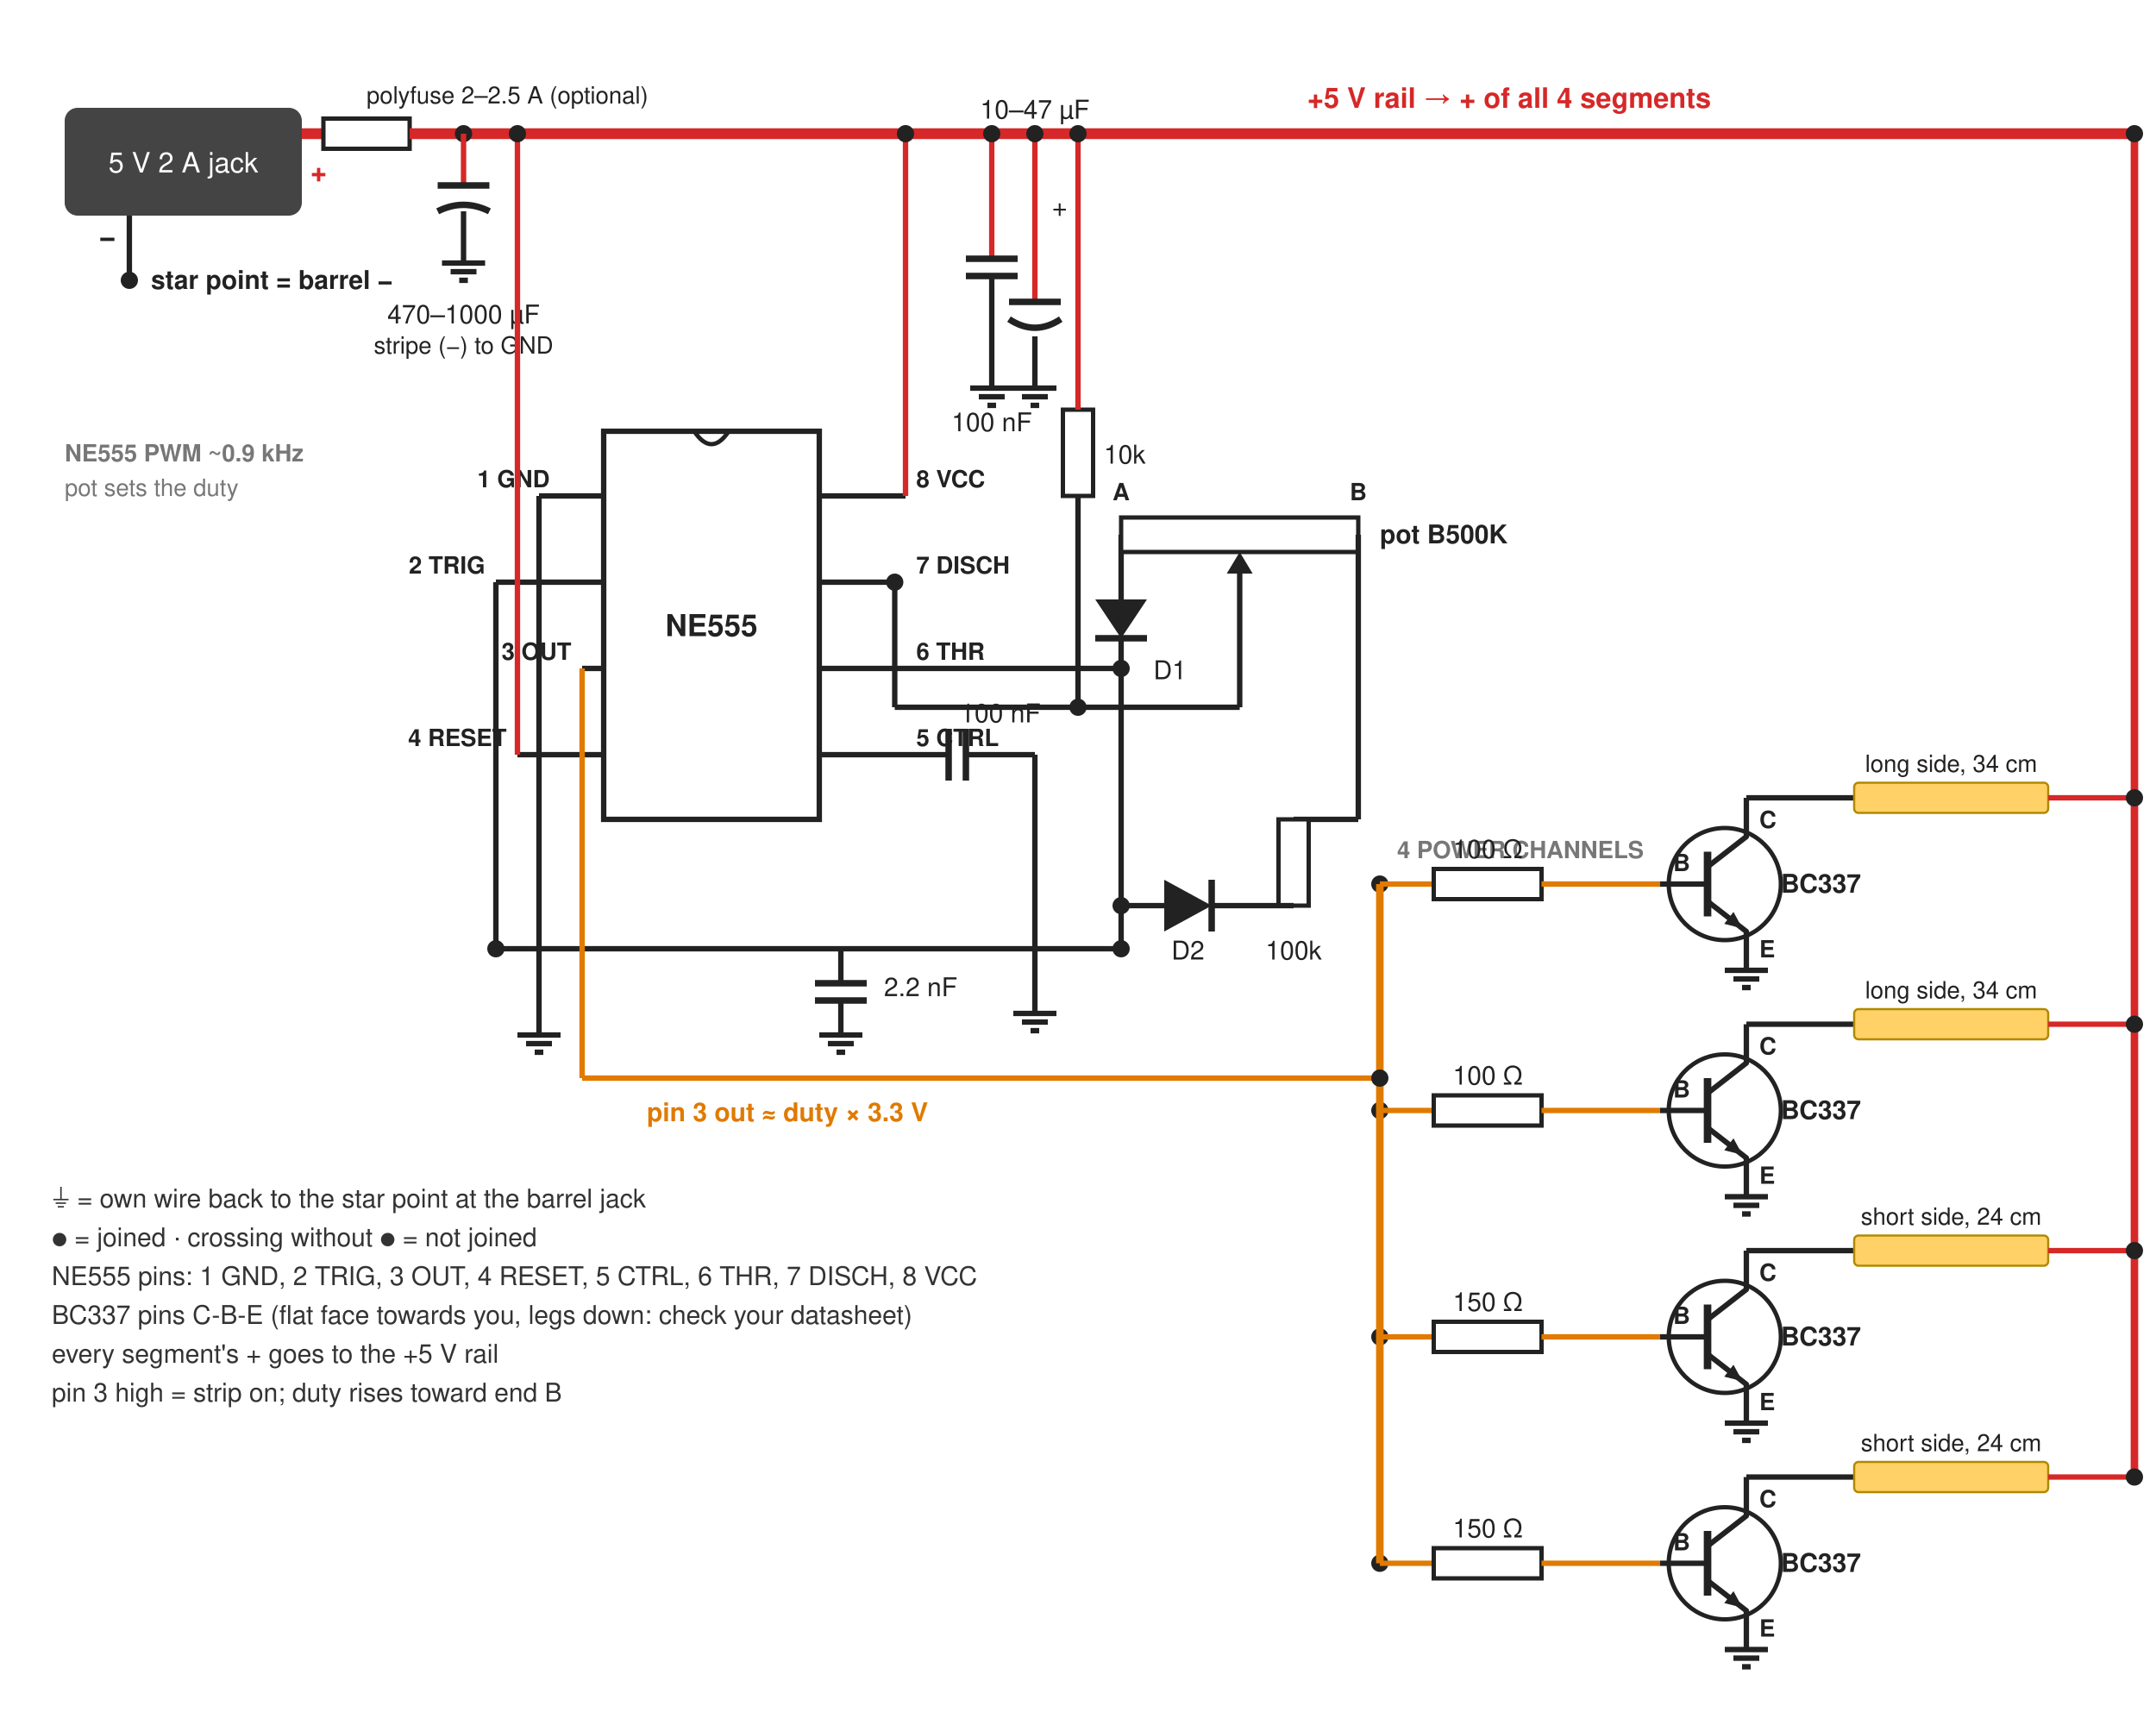
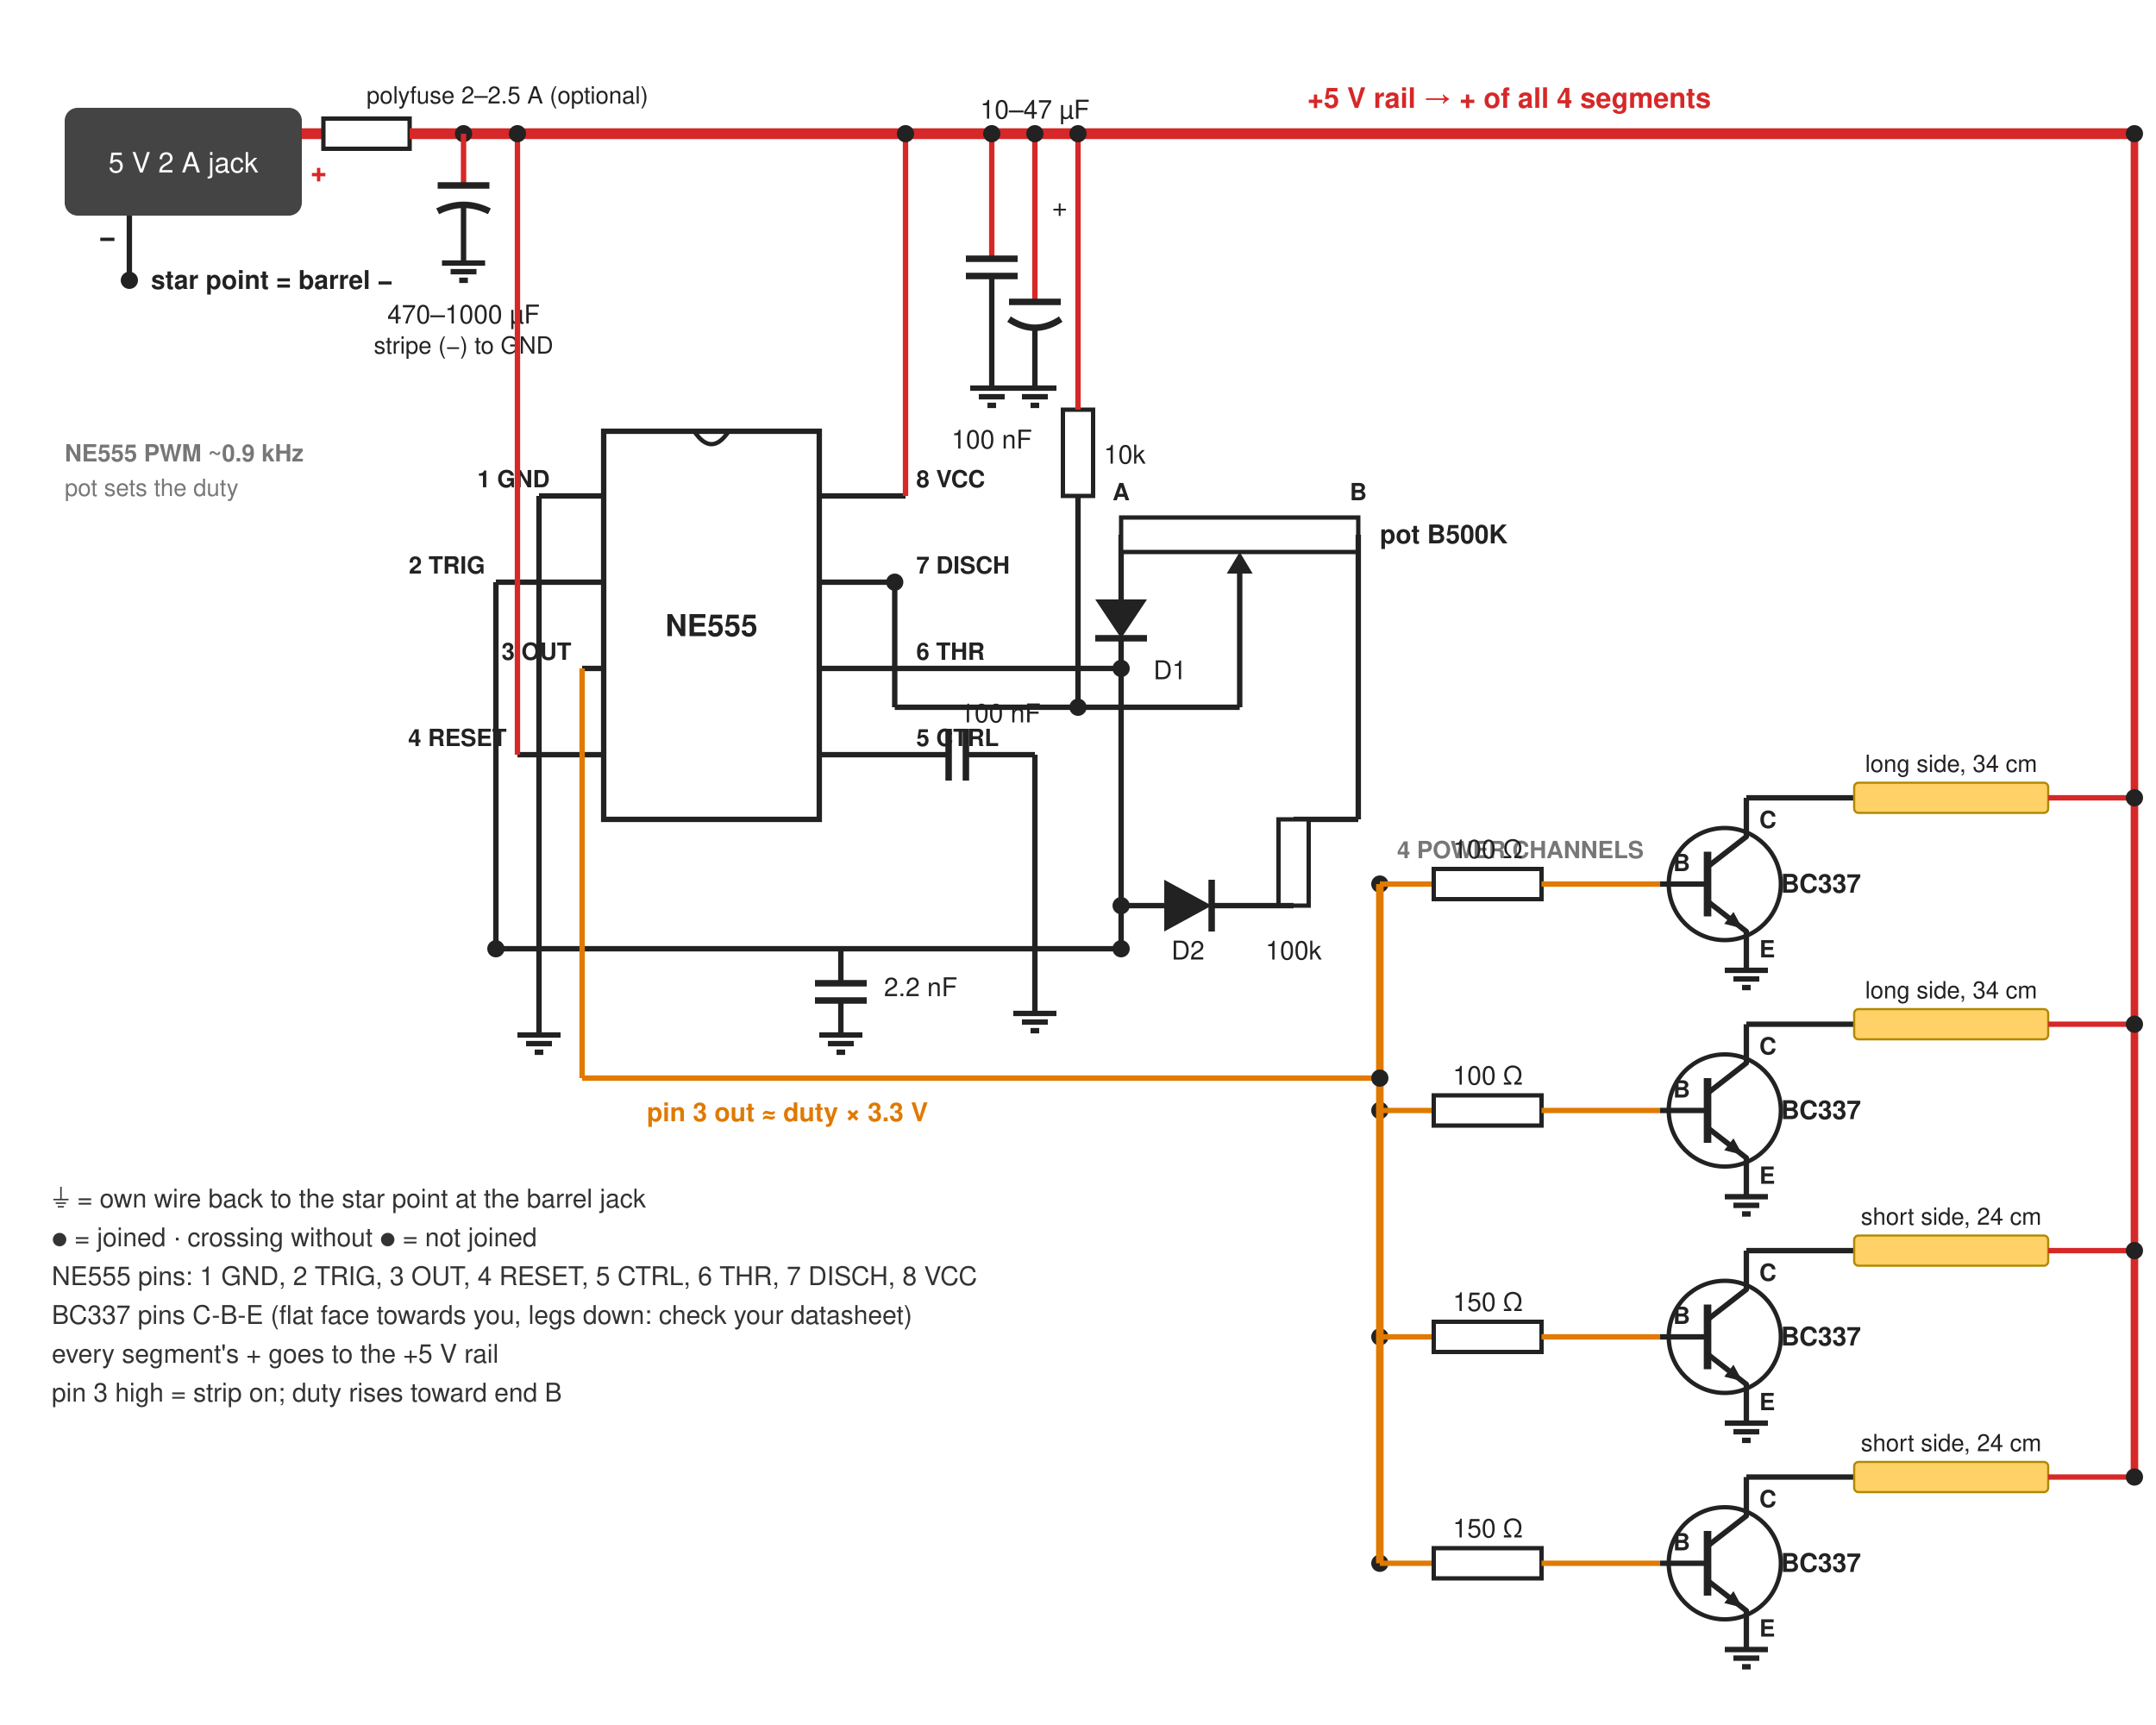
<svg xmlns="http://www.w3.org/2000/svg" viewBox="0 0 1000 800" font-family="Segoe UI, Helvetica, Arial, sans-serif" font-size="13">
  <rect width="1000" height="800" fill="#ffffff" />
  <defs>
    <g id="gnd" stroke="#222" stroke-width="2.5">
      <line x1="-10" y1="0" x2="10" y2="0" />
      <line x1="-6" y1="4" x2="6" y2="4" />
      <line x1="-2" y1="8" x2="2" y2="8" />
    </g>
  </defs>
  <rect x="30" y="50" width="110" height="50" rx="6" fill="#444" />
  <text x="85" y="80" text-anchor="middle" font-size="13" fill="#fff">5 V 2 A jack</text>
  <text x="144" y="84" text-anchor="start" font-size="13" font-weight="bold" fill="#d62828">+</text>
  <text x="46" y="114" text-anchor="start" font-size="13" font-weight="bold" fill="#222">−</text>
  <path d="M140 62 L150 62" stroke="#d62828" stroke-width="5" fill="none" stroke-linejoin="round" />
  <rect x="150" y="55" width="40" height="14" fill="#fff" stroke="#222" stroke-width="2" />
  <text x="170" y="48" text-anchor="start" font-size="11" fill="#222">polyfuse 2–2.5 A (optional)</text>
  <path d="M190 62 L990 62" stroke="#d62828" stroke-width="5" fill="none" stroke-linejoin="round" />
  <text x="700" y="50" text-anchor="middle" font-size="13" font-weight="bold" fill="#d62828">+5 V rail → + of all 4 segments</text>
  <path d="M60 100 L60 130" stroke="#222" stroke-width="2.5" fill="none" stroke-linejoin="round" />
  <circle cx="60" cy="130" r="4" fill="#222" />
  <text x="70" y="134" text-anchor="start" font-size="12" font-weight="bold" fill="#222">star point = barrel −</text>
  <circle cx="215" cy="62" r="4" fill="#222" />
  <path d="M215 62 L215 86" stroke="#d62828" stroke-width="2.5" fill="none" stroke-linejoin="round" />
  <g stroke="#222" stroke-width="3" fill="none">
    <line x1="203" y1="86" x2="227" y2="86" />
    <path d="M203 98 Q215 92 227 98" />
  </g>
-   <path d="M215 98 L215 122" stroke="#222" stroke-width="2.5" fill="none" stroke-linejoin="round" />
+   <path d="M215 95 L215 122" stroke="#222" stroke-width="2.5" fill="none" stroke-linejoin="round" />
  <use href="#gnd" x="215" y="122" />
  <text x="215" y="150" text-anchor="middle" font-size="12" fill="#222">470–1000 µF</text>
  <text x="215" y="164" text-anchor="middle" font-size="11" fill="#222">stripe (−) to GND</text>
  <text x="30" y="214" text-anchor="start" font-size="11" font-weight="bold" fill="#777">NE555 PWM ~0.9 kHz</text>
  <text x="30" y="230" text-anchor="start" font-size="11" fill="#777">pot sets the duty</text>
  <rect x="280" y="200" width="100" height="180" fill="#fff" stroke="#222" stroke-width="2.5" />
  <path d="M322 200 Q330 212 338 200" fill="none" stroke="#222" stroke-width="2" />
  <text x="330" y="295" text-anchor="middle" font-size="14" font-weight="bold" fill="#222">NE555</text>
  <path d="M280 230 L260 230" stroke="#222" stroke-width="2.5" fill="none" stroke-linejoin="round" />
  <text x="255" y="226" text-anchor="end" font-size="11" font-weight="bold" fill="#222">1 GND</text>
  <path d="M280 270 L230 270" stroke="#222" stroke-width="2.5" fill="none" stroke-linejoin="round" />
  <text x="225" y="266" text-anchor="end" font-size="11" font-weight="bold" fill="#222">2 TRIG</text>
  <path d="M280 310 L270 310" stroke="#222" stroke-width="2.5" fill="none" stroke-linejoin="round" />
  <text x="265" y="306" text-anchor="end" font-size="11" font-weight="bold" fill="#222">3 OUT</text>
  <path d="M280 350 L240 350" stroke="#222" stroke-width="2.5" fill="none" stroke-linejoin="round" />
  <text x="235" y="346" text-anchor="end" font-size="11" font-weight="bold" fill="#222">4 RESET</text>
  <path d="M380 230 L420 230" stroke="#222" stroke-width="2.5" fill="none" stroke-linejoin="round" />
  <text x="425" y="226" text-anchor="start" font-size="11" font-weight="bold" fill="#222">8 VCC</text>
  <path d="M380 270 L415 270" stroke="#222" stroke-width="2.5" fill="none" stroke-linejoin="round" />
  <text x="425" y="266" text-anchor="start" font-size="11" font-weight="bold" fill="#222">7 DISCH</text>
  <path d="M380 310 L520 310" stroke="#222" stroke-width="2.5" fill="none" stroke-linejoin="round" />
  <text x="425" y="306" text-anchor="start" font-size="11" font-weight="bold" fill="#222">6 THR</text>
  <path d="M380 350 L420 350" stroke="#222" stroke-width="2.5" fill="none" stroke-linejoin="round" />
  <text x="425" y="346" text-anchor="start" font-size="11" font-weight="bold" fill="#222">5 CTRL</text>
  <path d="M420 230 L420 62" stroke="#d62828" stroke-width="2.5" fill="none" stroke-linejoin="round" />
  <circle cx="420" cy="62" r="4" fill="#222" />
  <path d="M240 350 L240 62" stroke="#d62828" stroke-width="2.5" fill="none" stroke-linejoin="round" />
  <circle cx="240" cy="62" r="4" fill="#222" />
  <path d="M260 230 L250 230" stroke="#222" stroke-width="2.5" fill="none" stroke-linejoin="round" />
  <path d="M250 230 L250 480" stroke="#222" stroke-width="2.5" fill="none" stroke-linejoin="round" />
  <use href="#gnd" x="250" y="480" />
  <path d="M230 270 L230 440" stroke="#222" stroke-width="2.5" fill="none" stroke-linejoin="round" />
  <path d="M230 440 L520 440" stroke="#222" stroke-width="2.5" fill="none" stroke-linejoin="round" />
  <circle cx="230" cy="440" r="4" fill="#222" />
  <path d="M520 310 L520 440" stroke="#222" stroke-width="2.5" fill="none" stroke-linejoin="round" />
  <circle cx="520" cy="440" r="4" fill="#222" />
  <path d="M390 440 L390 456" stroke="#222" stroke-width="2.5" fill="none" stroke-linejoin="round" />
  <g stroke="#222" stroke-width="3">
    <line x1="378" y1="456" x2="402" y2="456" />
    <line x1="378" y1="464" x2="402" y2="464" />
  </g>
  <path d="M390 464 L390 480" stroke="#222" stroke-width="2.5" fill="none" stroke-linejoin="round" />
  <use href="#gnd" x="390" y="480" />
  <text x="410" y="462" text-anchor="start" font-size="12" fill="#222">2.2 nF</text>
  <path d="M520 248 L520 278" stroke="#222" stroke-width="2.5" fill="none" stroke-linejoin="round" />
  <polygon points="508,278 532,278 520,296" fill="#222" />
  <line x1="508" y1="296" x2="532" y2="296" stroke="#222" stroke-width="3" />
  <path d="M520 296 L520 310" stroke="#222" stroke-width="2.5" fill="none" stroke-linejoin="round" />
  <circle cx="520" cy="310" r="4" fill="#222" />
  <text x="535" y="315" text-anchor="start" font-size="12" fill="#222">D1</text>
  <rect x="520" y="240" width="110" height="16" fill="#fff" stroke="#222" stroke-width="2" />
  <polygon points="575,256 569,266 581,266" fill="#222" />
  <text x="520" y="232" text-anchor="middle" font-size="11" font-weight="bold" fill="#222">A</text>
  <text x="630" y="232" text-anchor="middle" font-size="11" font-weight="bold" fill="#222">B</text>
  <text x="640" y="252" text-anchor="start" font-size="12" font-weight="bold" fill="#222">pot B500K</text>
  <path d="M575 266 L575 328" stroke="#222" stroke-width="2.5" fill="none" stroke-linejoin="round" />
  <path d="M575 328 L415 328" stroke="#222" stroke-width="2.5" fill="none" stroke-linejoin="round" />
  <path d="M415 328 L415 270" stroke="#222" stroke-width="2.5" fill="none" stroke-linejoin="round" />
  <circle cx="415" cy="270" r="4" fill="#222" />
  <path d="M500 328 L500 230" stroke="#222" stroke-width="2.5" fill="none" stroke-linejoin="round" />
  <circle cx="500" cy="328" r="4" fill="#222" />
  <rect x="493" y="190" width="14" height="40" fill="#fff" stroke="#222" stroke-width="2" />
  <path d="M500 190 L500 62" stroke="#d62828" stroke-width="2.5" fill="none" stroke-linejoin="round" />
  <circle cx="500" cy="62" r="4" fill="#222" />
  <text x="512" y="215" text-anchor="start" font-size="12" fill="#222">10k</text>
  <path d="M630 248 L630 380" stroke="#222" stroke-width="2.5" fill="none" stroke-linejoin="round" />
  <path d="M630 380 L600 380" stroke="#222" stroke-width="2.5" fill="none" stroke-linejoin="round" />
  <rect x="593" y="380" width="14" height="40" fill="#fff" stroke="#222" stroke-width="2" />
  <path d="M600 420 L562 420" stroke="#222" stroke-width="2.5" fill="none" stroke-linejoin="round" />
  <line x1="562" y1="408" x2="562" y2="432" stroke="#222" stroke-width="3" />
  <polygon points="540,408 540,432 562,420" fill="#222" />
  <path d="M540 420 L520 420" stroke="#222" stroke-width="2.5" fill="none" stroke-linejoin="round" />
  <circle cx="520" cy="420" r="4" fill="#222" />
  <text x="600" y="445" text-anchor="middle" font-size="12" fill="#222">100k</text>
  <text x="551" y="445" text-anchor="middle" font-size="12" fill="#222">D2</text>
  <path d="M420 350 L440 350" stroke="#222" stroke-width="2.5" fill="none" stroke-linejoin="round" />
  <g stroke="#222" stroke-width="3">
    <line x1="440" y1="338" x2="440" y2="362" />
    <line x1="448" y1="338" x2="448" y2="362" />
  </g>
  <path d="M448 350 L480 350" stroke="#222" stroke-width="2.5" fill="none" stroke-linejoin="round" />
  <path d="M480 350 L480 470" stroke="#222" stroke-width="2.5" fill="none" stroke-linejoin="round" />
  <use href="#gnd" x="480" y="470" />
  <text x="464" y="335" text-anchor="middle" font-size="12" fill="#222">100 nF</text>
  <path d="M460 62 L460 120" stroke="#d62828" stroke-width="2.5" fill="none" stroke-linejoin="round" />
  <circle cx="460" cy="62" r="4" fill="#222" />
  <g stroke="#222" stroke-width="3">
    <line x1="448" y1="120" x2="472" y2="120" />
    <line x1="448" y1="128" x2="472" y2="128" />
  </g>
  <path d="M460 128 L460 180" stroke="#222" stroke-width="2.5" fill="none" stroke-linejoin="round" />
  <use href="#gnd" x="460" y="180" />
-   <text x="460" y="200" text-anchor="middle" font-size="12" fill="#222">100 nF</text>
+   <text x="460" y="208" text-anchor="middle" font-size="12" fill="#222">100 nF</text>
  <path d="M480 62 L480 140" stroke="#d62828" stroke-width="2.5" fill="none" stroke-linejoin="round" />
  <circle cx="480" cy="62" r="4" fill="#222" />
  <g stroke="#222" stroke-width="3">
    <line x1="468" y1="140" x2="492" y2="140" />
    <path d="M468 148 Q480 156 492 148" fill="none" />
  </g>
  <text x="488" y="100" text-anchor="start" font-size="12" fill="#222">+</text>
-   <path d="M480 156 L480 180" stroke="#222" stroke-width="2.5" fill="none" stroke-linejoin="round" />
+   <path d="M480 152 L480 180" stroke="#222" stroke-width="2.5" fill="none" stroke-linejoin="round" />
  <use href="#gnd" x="480" y="180" />
  <text x="480" y="55" text-anchor="middle" font-size="12" fill="#222">10–47 µF</text>
  <path d="M270 310 L270 500" stroke="#e07a00" stroke-width="2.5" fill="none" stroke-linejoin="round" />
  <path d="M270 500 L640 500" stroke="#e07a00" stroke-width="2.5" fill="none" stroke-linejoin="round" />
  <text x="300" y="520" text-anchor="start" font-size="12" font-weight="bold" fill="#e07a00">pin 3 out ≈ duty × 3.3 V</text>
  <text x="648" y="398" text-anchor="start" font-size="11" font-weight="bold" fill="#777">4 POWER CHANNELS</text>
  <path d="M990 62 L990 685" stroke="#d62828" stroke-width="3.5" fill="none" stroke-linejoin="round" />
  <circle cx="640" cy="410" r="4" fill="#222" />
  <path d="M640 410 L665 410" stroke="#e07a00" stroke-width="2.5" fill="none" stroke-linejoin="round" />
  <rect x="665" y="403" width="50" height="14" fill="#fff" stroke="#222" stroke-width="2" />
  <path d="M715 410 L770 410" stroke="#e07a00" stroke-width="2.5" fill="none" stroke-linejoin="round" />
  <text x="690" y="398" text-anchor="middle" font-size="12" fill="#222">100 Ω</text>
  <circle cx="800" cy="410" r="26" fill="none" stroke="#222" stroke-width="2" />
  <g stroke="#222" stroke-width="2.5" fill="none" stroke-linejoin="round">
    <line x1="770" y1="410" x2="792" y2="410" />
    <path d="M792 402 L810 388 L810 370" />
    <path d="M792 418 L810 432 L810 450" />
  </g>
  <line x1="792" y1="395" x2="792" y2="425" stroke="#222" stroke-width="3.5" />
  <polygon points="808.2,430.6 799.736,428.451 804.034,422.926" fill="#222" />
  <text x="816" y="384" text-anchor="start" font-size="11" font-weight="bold" fill="#222">C</text>
  <text x="816" y="444" text-anchor="start" font-size="11" font-weight="bold" fill="#222">E</text>
  <text x="776" y="404" text-anchor="start" font-size="11" font-weight="bold" fill="#222">B</text>
  <text x="826" y="414" text-anchor="start" font-size="12" font-weight="bold" fill="#222">BC337</text>
  <use href="#gnd" x="810" y="450" />
  <path d="M810 370 L860 370" stroke="#222" stroke-width="2.5" fill="none" stroke-linejoin="round" />
  <rect x="860" y="363" width="90" height="14" rx="2" fill="#ffd166" stroke="#b08900" />
  <text x="905" y="358" text-anchor="middle" font-size="11" fill="#222">long side, 34 cm</text>
  <path d="M950 370 L990 370" stroke="#d62828" stroke-width="2.5" fill="none" stroke-linejoin="round" />
  <circle cx="990" cy="370" r="4" fill="#222" />
  <circle cx="640" cy="515" r="4" fill="#222" />
  <path d="M640 515 L665 515" stroke="#e07a00" stroke-width="2.5" fill="none" stroke-linejoin="round" />
  <rect x="665" y="508" width="50" height="14" fill="#fff" stroke="#222" stroke-width="2" />
  <path d="M715 515 L770 515" stroke="#e07a00" stroke-width="2.5" fill="none" stroke-linejoin="round" />
  <text x="690" y="503" text-anchor="middle" font-size="12" fill="#222">100 Ω</text>
  <circle cx="800" cy="515" r="26" fill="none" stroke="#222" stroke-width="2" />
  <g stroke="#222" stroke-width="2.5" fill="none" stroke-linejoin="round">
    <line x1="770" y1="515" x2="792" y2="515" />
    <path d="M792 507 L810 493 L810 475" />
    <path d="M792 523 L810 537 L810 555" />
  </g>
  <line x1="792" y1="500" x2="792" y2="530" stroke="#222" stroke-width="3.5" />
  <polygon points="808.2,535.6 799.736,533.451 804.034,527.926" fill="#222" />
  <text x="816" y="489" text-anchor="start" font-size="11" font-weight="bold" fill="#222">C</text>
  <text x="816" y="549" text-anchor="start" font-size="11" font-weight="bold" fill="#222">E</text>
  <text x="776" y="509" text-anchor="start" font-size="11" font-weight="bold" fill="#222">B</text>
  <text x="826" y="519" text-anchor="start" font-size="12" font-weight="bold" fill="#222">BC337</text>
  <use href="#gnd" x="810" y="555" />
  <path d="M810 475 L860 475" stroke="#222" stroke-width="2.5" fill="none" stroke-linejoin="round" />
  <rect x="860" y="468" width="90" height="14" rx="2" fill="#ffd166" stroke="#b08900" />
  <text x="905" y="463" text-anchor="middle" font-size="11" fill="#222">long side, 34 cm</text>
  <path d="M950 475 L990 475" stroke="#d62828" stroke-width="2.5" fill="none" stroke-linejoin="round" />
  <circle cx="990" cy="475" r="4" fill="#222" />
  <circle cx="640" cy="620" r="4" fill="#222" />
  <path d="M640 620 L665 620" stroke="#e07a00" stroke-width="2.5" fill="none" stroke-linejoin="round" />
  <rect x="665" y="613" width="50" height="14" fill="#fff" stroke="#222" stroke-width="2" />
  <path d="M715 620 L770 620" stroke="#e07a00" stroke-width="2.5" fill="none" stroke-linejoin="round" />
  <text x="690" y="608" text-anchor="middle" font-size="12" fill="#222">150 Ω</text>
  <circle cx="800" cy="620" r="26" fill="none" stroke="#222" stroke-width="2" />
  <g stroke="#222" stroke-width="2.5" fill="none" stroke-linejoin="round">
    <line x1="770" y1="620" x2="792" y2="620" />
    <path d="M792 612 L810 598 L810 580" />
    <path d="M792 628 L810 642 L810 660" />
  </g>
  <line x1="792" y1="605" x2="792" y2="635" stroke="#222" stroke-width="3.5" />
  <polygon points="808.2,640.6 799.736,638.451 804.034,632.926" fill="#222" />
  <text x="816" y="594" text-anchor="start" font-size="11" font-weight="bold" fill="#222">C</text>
  <text x="816" y="654" text-anchor="start" font-size="11" font-weight="bold" fill="#222">E</text>
  <text x="776" y="614" text-anchor="start" font-size="11" font-weight="bold" fill="#222">B</text>
  <text x="826" y="624" text-anchor="start" font-size="12" font-weight="bold" fill="#222">BC337</text>
  <use href="#gnd" x="810" y="660" />
  <path d="M810 580 L860 580" stroke="#222" stroke-width="2.5" fill="none" stroke-linejoin="round" />
  <rect x="860" y="573" width="90" height="14" rx="2" fill="#ffd166" stroke="#b08900" />
  <text x="905" y="568" text-anchor="middle" font-size="11" fill="#222">short side, 24 cm</text>
  <path d="M950 580 L990 580" stroke="#d62828" stroke-width="2.5" fill="none" stroke-linejoin="round" />
  <circle cx="990" cy="580" r="4" fill="#222" />
  <circle cx="640" cy="725" r="4" fill="#222" />
  <path d="M640 725 L665 725" stroke="#e07a00" stroke-width="2.5" fill="none" stroke-linejoin="round" />
  <rect x="665" y="718" width="50" height="14" fill="#fff" stroke="#222" stroke-width="2" />
  <path d="M715 725 L770 725" stroke="#e07a00" stroke-width="2.5" fill="none" stroke-linejoin="round" />
  <text x="690" y="713" text-anchor="middle" font-size="12" fill="#222">150 Ω</text>
  <circle cx="800" cy="725" r="26" fill="none" stroke="#222" stroke-width="2" />
  <g stroke="#222" stroke-width="2.5" fill="none" stroke-linejoin="round">
    <line x1="770" y1="725" x2="792" y2="725" />
    <path d="M792 717 L810 703 L810 685" />
    <path d="M792 733 L810 747 L810 765" />
  </g>
  <line x1="792" y1="710" x2="792" y2="740" stroke="#222" stroke-width="3.5" />
  <polygon points="808.2,745.6 799.736,743.451 804.034,737.926" fill="#222" />
  <text x="816" y="699" text-anchor="start" font-size="11" font-weight="bold" fill="#222">C</text>
  <text x="816" y="759" text-anchor="start" font-size="11" font-weight="bold" fill="#222">E</text>
  <text x="776" y="719" text-anchor="start" font-size="11" font-weight="bold" fill="#222">B</text>
  <text x="826" y="729" text-anchor="start" font-size="12" font-weight="bold" fill="#222">BC337</text>
  <use href="#gnd" x="810" y="765" />
  <path d="M810 685 L860 685" stroke="#222" stroke-width="2.5" fill="none" stroke-linejoin="round" />
  <rect x="860" y="678" width="90" height="14" rx="2" fill="#ffd166" stroke="#b08900" />
  <text x="905" y="673" text-anchor="middle" font-size="11" fill="#222">short side, 24 cm</text>
  <path d="M950 685 L990 685" stroke="#d62828" stroke-width="2.5" fill="none" stroke-linejoin="round" />
  <circle cx="990" cy="685" r="4" fill="#222" />
  <circle cx="990" cy="62" r="4" fill="#222" />
  <path d="M640 410 L640 725" stroke="#e07a00" stroke-width="3.5" fill="none" stroke-linejoin="round" />
  <circle cx="640" cy="500" r="4" fill="#222" />
  <text x="24" y="560" text-anchor="start" font-size="12" fill="#333">⏚ = own wire back to the star point at the barrel jack</text>
  <text x="24" y="578" text-anchor="start" font-size="12" fill="#333">● = joined · crossing without ● = not joined</text>
  <text x="24" y="596" text-anchor="start" font-size="12" fill="#333">NE555 pins: 1 GND, 2 TRIG, 3 OUT, 4 RESET, 5 CTRL, 6 THR, 7 DISCH, 8 VCC</text>
  <text x="24" y="614" text-anchor="start" font-size="12" fill="#333">BC337 pins C-B-E (flat face towards you, legs down: check your datasheet)</text>
  <text x="24" y="632" text-anchor="start" font-size="12" fill="#333">every segment's + goes to the +5 V rail</text>
  <text x="24" y="650" text-anchor="start" font-size="12" fill="#333">pin 3 high = strip on; duty rises toward end B</text>
</svg>
